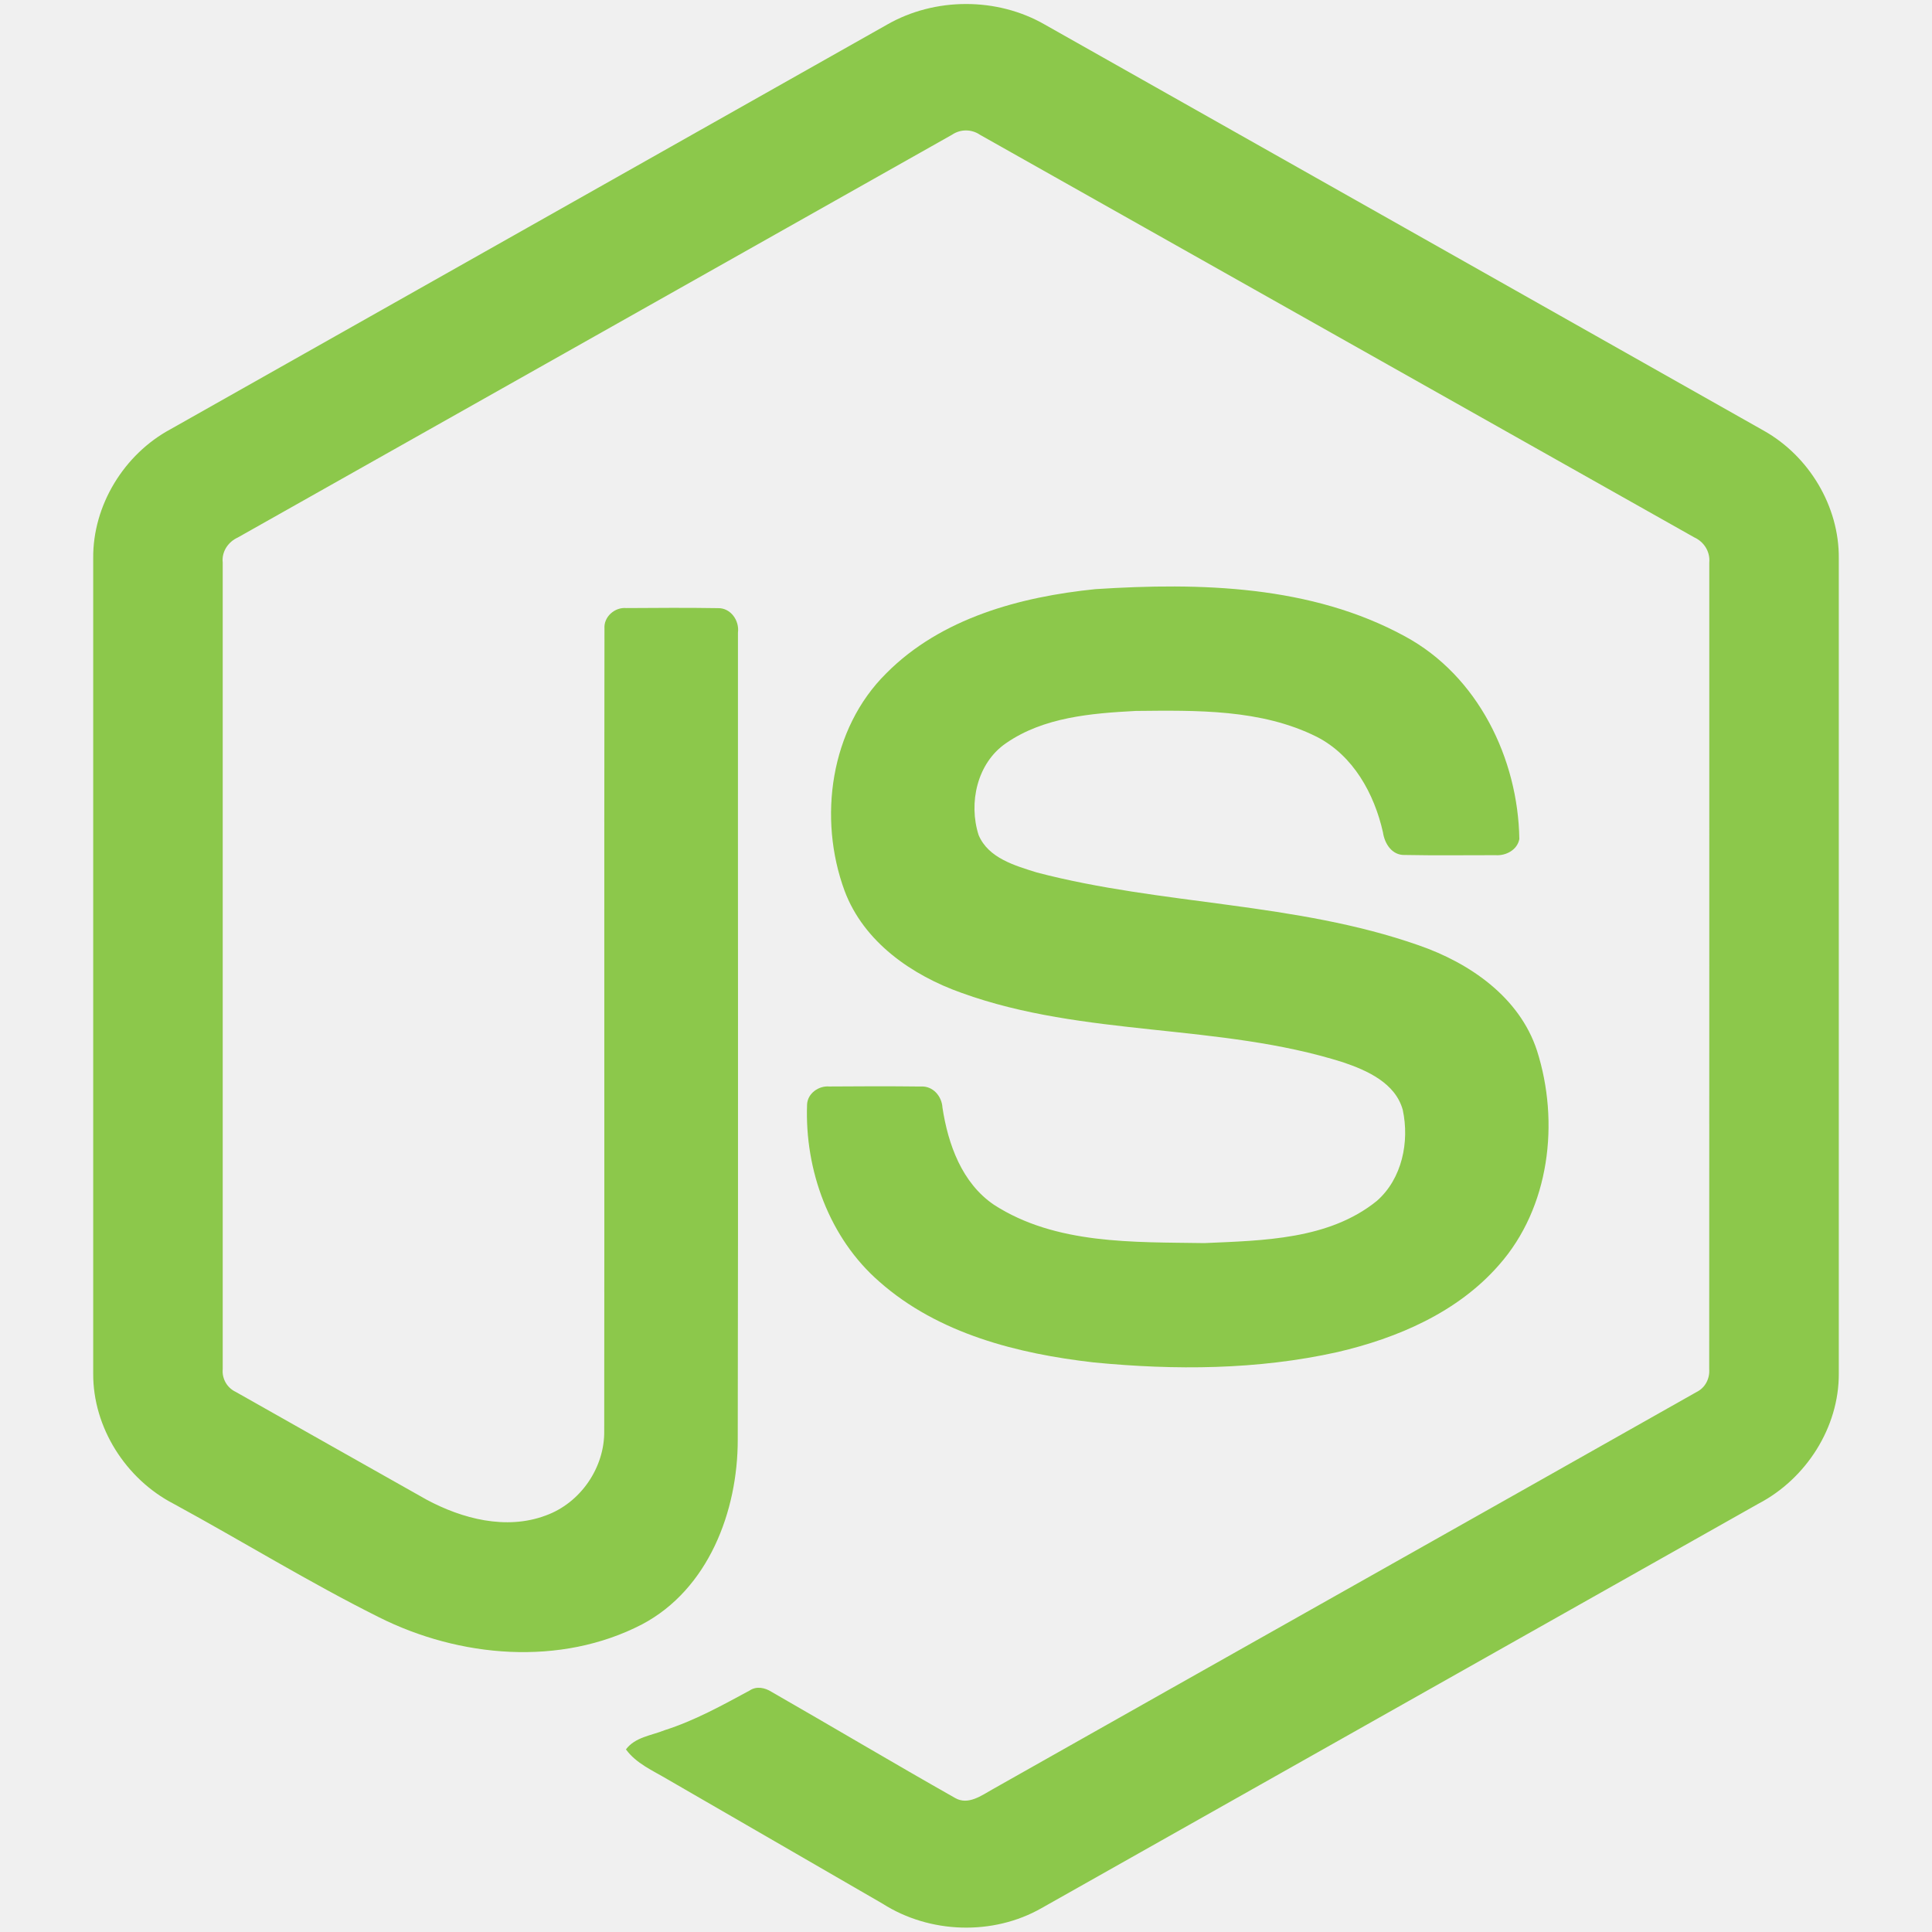
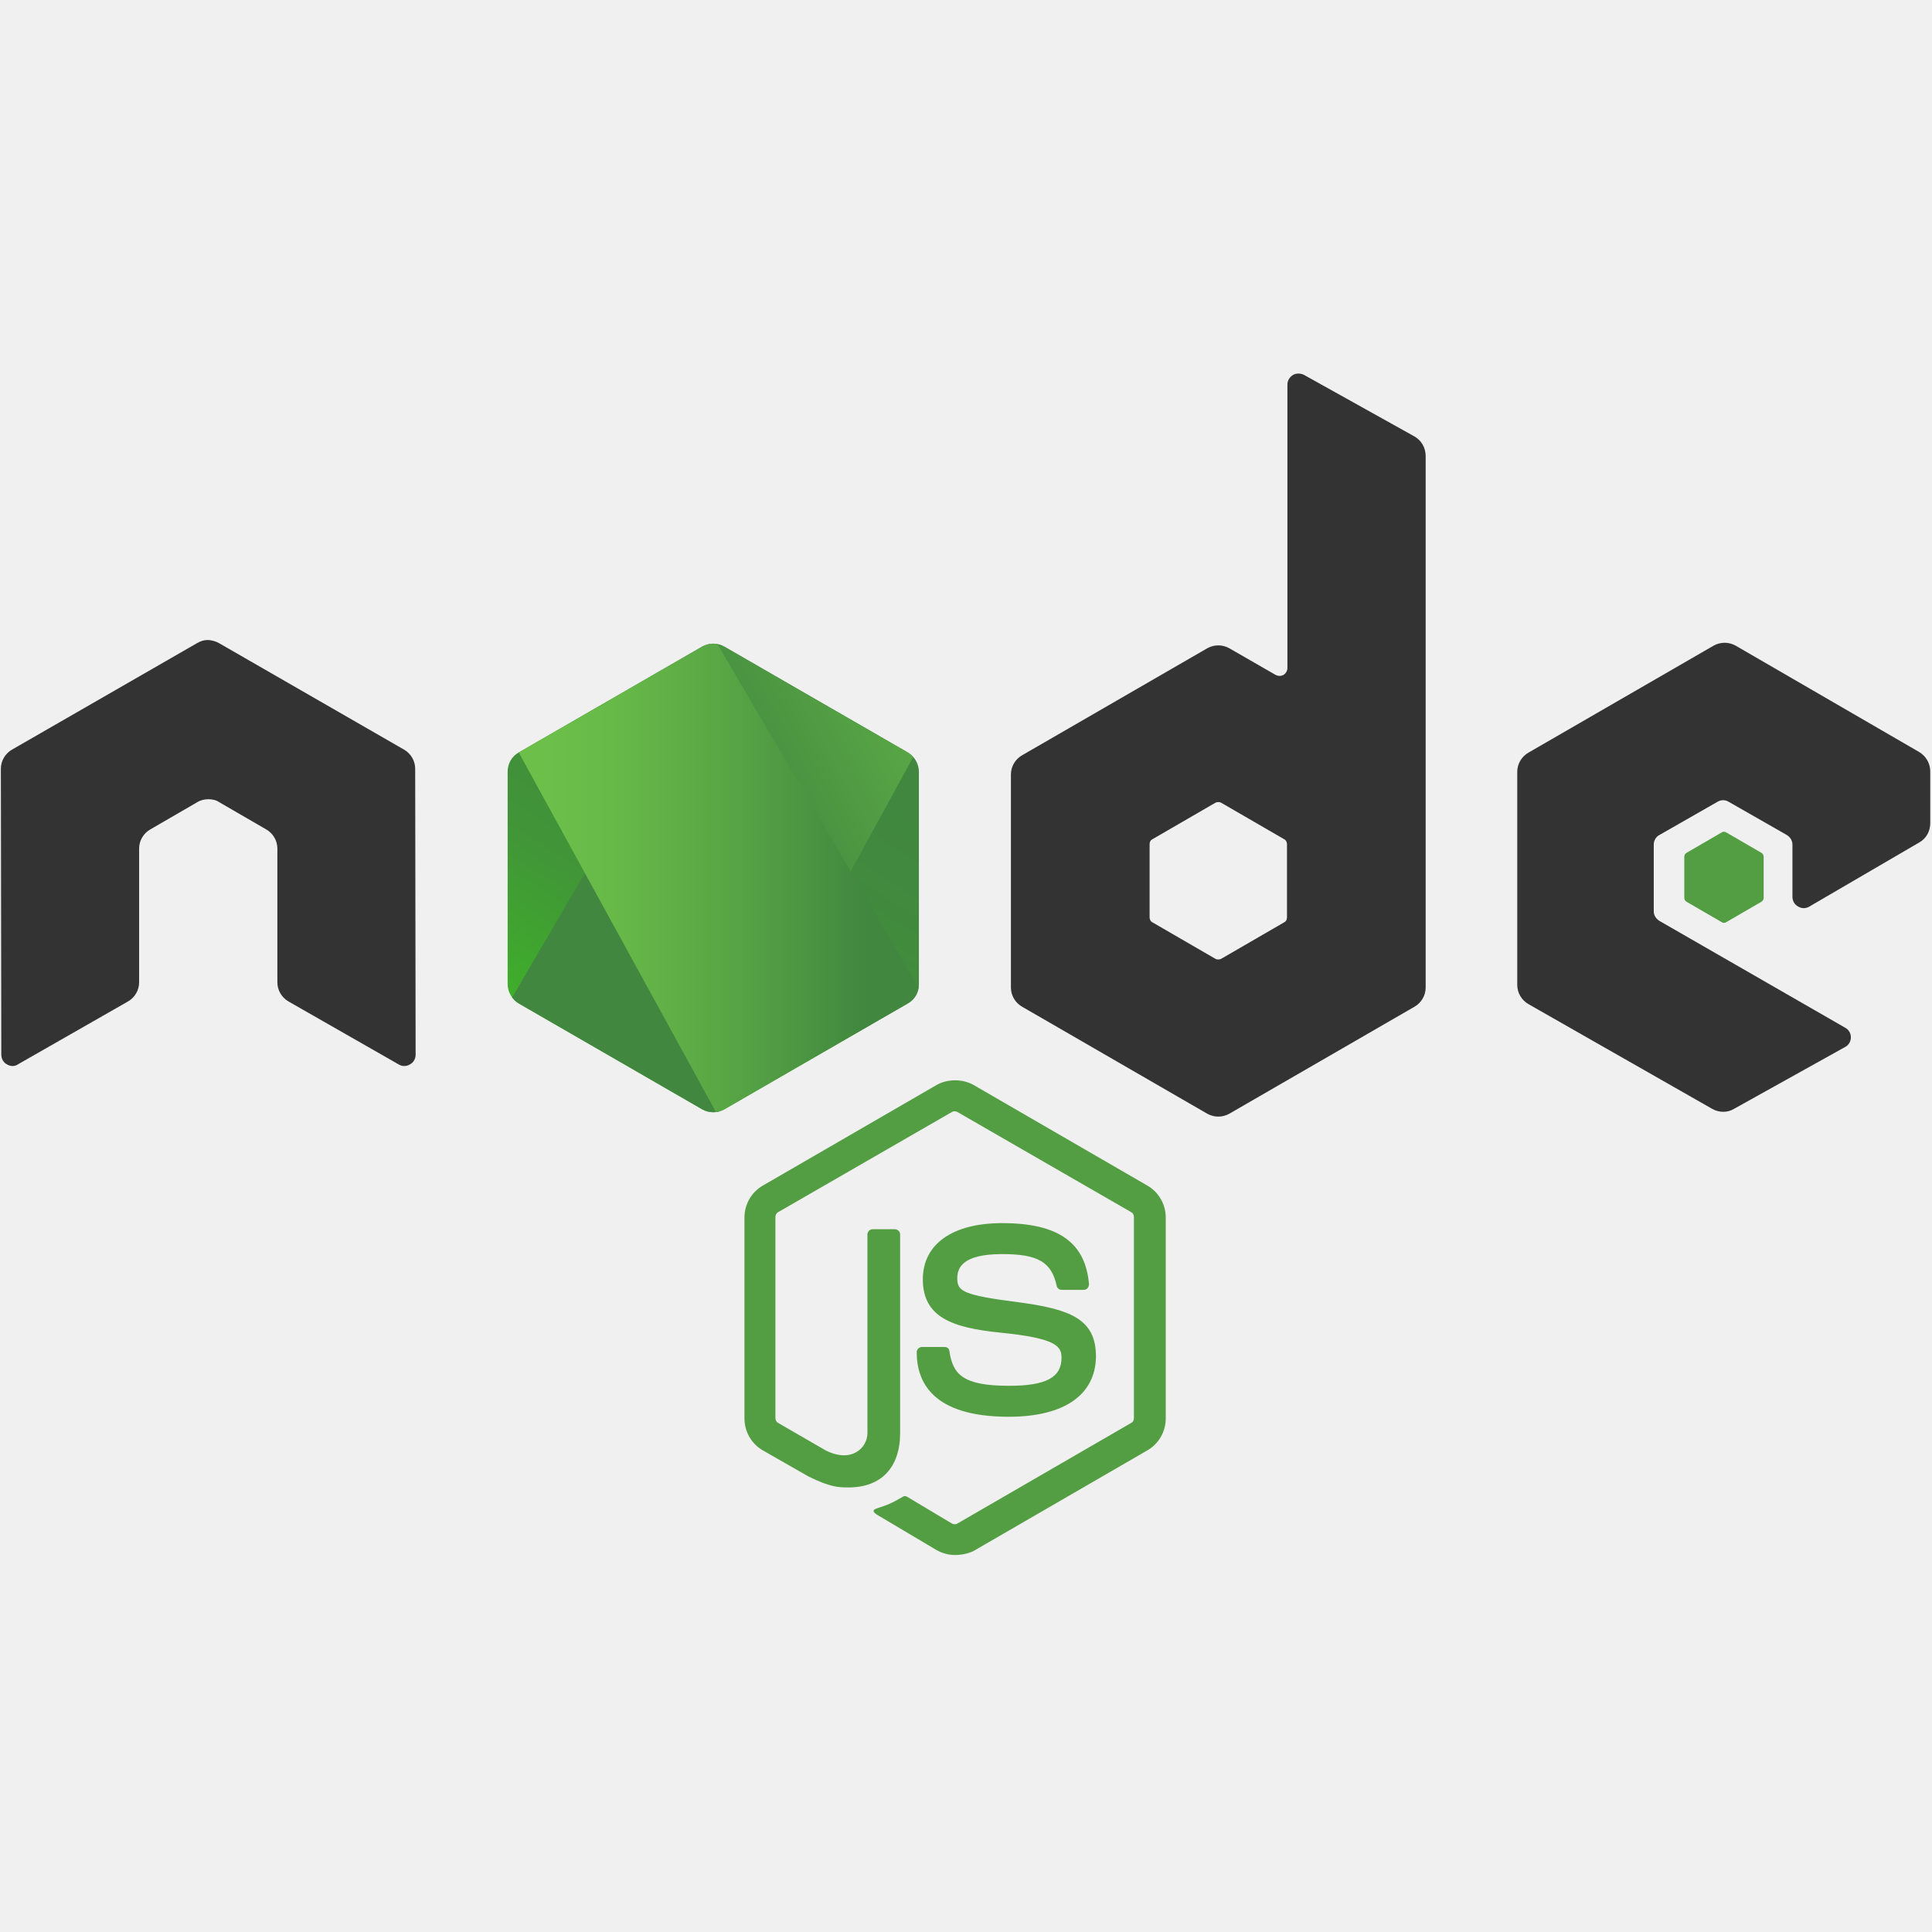
- <svg xmlns="http://www.w3.org/2000/svg" width="282px" height="282px" viewBox="-13 0 282 282" preserveAspectRatio="xMinYMin meet">
-   <g fill="#8CC84B">
-     <path d="M116.504 3.58c6.962-3.985 16.03-4.003 22.986 0 34.995 19.774 70.001 39.517 104.99 59.303 6.581 3.707 10.983 11.031 10.916 18.614v118.968c.049 7.897-4.788 15.396-11.731 19.019-34.88 19.665-69.742 39.354-104.616 59.019-7.106 4.063-16.356 3.75-23.24-.646-10.457-6.062-20.932-12.094-31.39-18.15-2.137-1.274-4.546-2.288-6.055-4.36 1.334-1.798 3.719-2.022 5.657-2.807 4.365-1.388 8.374-3.616 12.384-5.778 1.014-.694 2.252-.428 3.224.193 8.942 5.127 17.805 10.403 26.777 15.481 1.914 1.105 3.852-.362 5.488-1.274 34.228-19.345 68.498-38.617 102.72-57.968 1.268-.61 1.969-1.956 1.866-3.345.024-39.245.006-78.497.012-117.742.145-1.576-.767-3.025-2.192-3.67-34.759-19.575-69.5-39.18-104.253-58.76a3.621 3.621 0 0 0-4.094-.006C91.2 39.257 56.465 58.88 21.712 78.454c-1.42.646-2.373 2.071-2.204 3.653.006 39.245 0 78.497 0 117.748a3.329 3.329 0 0 0 1.89 3.303c9.274 5.259 18.56 10.481 27.84 15.722 5.228 2.814 11.647 4.486 17.407 2.33 5.083-1.823 8.646-7.01 8.549-12.407.048-39.016-.024-78.038.036-117.048-.127-1.732 1.516-3.163 3.2-3 4.456-.03 8.918-.06 13.374.012 1.86-.042 3.14 1.823 2.91 3.568-.018 39.263.048 78.527-.03 117.79.012 10.464-4.287 21.85-13.966 26.97-11.924 6.177-26.662 4.867-38.442-1.056-10.198-5.09-19.93-11.097-29.947-16.55C5.368 215.886.555 208.357.604 200.466V81.497c-.073-7.74 4.504-15.197 11.29-18.85C46.768 42.966 81.636 23.27 116.504 3.58z" />
-     <path d="M146.928 85.99c15.21-.979 31.493-.58 45.18 6.913 10.597 5.742 16.472 17.793 16.659 29.566-.296 1.588-1.956 2.464-3.472 2.355-4.413-.006-8.827.06-13.24-.03-1.872.072-2.96-1.654-3.195-3.309-1.268-5.633-4.34-11.212-9.642-13.929-8.139-4.075-17.576-3.87-26.451-3.785-6.479.344-13.446.905-18.935 4.715-4.214 2.886-5.494 8.712-3.99 13.404 1.418 3.369 5.307 4.456 8.489 5.458 18.33 4.794 37.754 4.317 55.734 10.626 7.444 2.572 14.726 7.572 17.274 15.366 3.333 10.446 1.872 22.932-5.56 31.318-6.027 6.901-14.805 10.657-23.56 12.697-11.647 2.597-23.734 2.663-35.562 1.51-11.122-1.268-22.696-4.19-31.282-11.768-7.342-6.375-10.928-16.308-10.572-25.895.085-1.619 1.697-2.748 3.248-2.615 4.444-.036 8.888-.048 13.332.006 1.775-.127 3.091 1.407 3.182 3.08.82 5.367 2.837 11 7.517 14.182 9.032 5.827 20.365 5.428 30.707 5.591 8.568-.38 18.186-.495 25.178-6.158 3.689-3.23 4.782-8.634 3.785-13.283-1.08-3.925-5.186-5.754-8.712-6.95-18.095-5.724-37.736-3.647-55.656-10.12-7.275-2.571-14.31-7.432-17.105-14.906-3.9-10.578-2.113-23.662 6.098-31.765 8.006-8.06 19.563-11.164 30.551-12.275z" />
+ <svg xmlns="http://www.w3.org/2000/svg" xmlns:xlink="http://www.w3.org/1999/xlink" width="512px" height="512px" viewBox="0 -99 512 512" version="1.1" preserveAspectRatio="xMidYMid">
+   <defs>
+     <linearGradient x1="68.188%" y1="17.487%" x2="27.823%" y2="89.755%" id="linearGradient-1">
+       <stop stop-color="#41873F" offset="0%" />
+       <stop stop-color="#418B3D" offset="32.88%" />
+       <stop stop-color="#419637" offset="63.52%" />
+       <stop stop-color="#3FA92D" offset="93.19%" />
+       <stop stop-color="#3FAE2A" offset="100%" />
+     </linearGradient>
+     <path id="path-2" d="M57.903,1.849 C56.054,0.809 53.858,0.809 52.009,1.849 L3.352,29.934 C1.502,30.974 0.462,32.939 0.462,35.019 L0.462,91.305 C0.462,93.385 1.618,95.35 3.352,96.39 L52.009,124.475 C53.858,125.515 56.054,125.515 57.903,124.475 L106.561,96.39 C108.41,95.35 109.45,93.385 109.45,91.305 L109.45,35.019 C109.45,32.939 108.294,30.974 106.561,29.934 L57.903,1.849 L57.903,1.849 Z" />
+     <linearGradient x1="43.277%" y1="55.169%" x2="159.245%" y2="-18.306%" id="linearGradient-4">
+       <stop stop-color="#41873F" offset="13.76%" />
+       <stop stop-color="#54A044" offset="40.32%" />
+       <stop stop-color="#66B848" offset="71.36%" />
+       <stop stop-color="#6CC04A" offset="90.81%" />
+     </linearGradient>
+     <linearGradient x1="-4413.77%" y1="13.43%" x2="5327.93%" y2="13.43%" id="linearGradient-5">
+       <stop stop-color="#6CC04A" offset="9.192%" />
+       <stop stop-color="#66B848" offset="28.64%" />
+       <stop stop-color="#54A044" offset="59.68%" />
+       <stop stop-color="#41873F" offset="86.24%" />
+     </linearGradient>
+     <linearGradient x1="-4.389%" y1="49.997%" x2="101.499%" y2="49.997%" id="linearGradient-6">
+       <stop stop-color="#6CC04A" offset="9.192%" />
+       <stop stop-color="#66B848" offset="28.64%" />
+       <stop stop-color="#54A044" offset="59.68%" />
+       <stop stop-color="#41873F" offset="86.24%" />
+     </linearGradient>
+     <linearGradient x1="-9713.77%" y1="36.21%" x2="27.93%" y2="36.21%" id="linearGradient-7">
+       <stop stop-color="#6CC04A" offset="9.192%" />
+       <stop stop-color="#66B848" offset="28.64%" />
+       <stop stop-color="#54A044" offset="59.68%" />
+       <stop stop-color="#41873F" offset="86.24%" />
+     </linearGradient>
+     <linearGradient x1="-103.861%" y1="50.275%" x2="100.797%" y2="50.275%" id="linearGradient-8">
+       <stop stop-color="#6CC04A" offset="9.192%" />
+       <stop stop-color="#66B848" offset="28.64%" />
+       <stop stop-color="#54A044" offset="59.68%" />
+       <stop stop-color="#41873F" offset="86.24%" />
+     </linearGradient>
+     <linearGradient x1="130.613%" y1="-211.069%" x2="4.393%" y2="201.605%" id="linearGradient-9">
+       <stop stop-color="#41873F" offset="0%" />
+       <stop stop-color="#418B3D" offset="32.88%" />
+       <stop stop-color="#419637" offset="63.52%" />
+       <stop stop-color="#3FA92D" offset="93.19%" />
+       <stop stop-color="#3FAE2A" offset="100%" />
+     </linearGradient>
+   </defs>
+   <g fill="none">
+     <path d="M253.111,313.094 C251.377,313.094 249.759,312.632 248.256,311.823 L232.885,302.693 C230.573,301.421 231.729,300.959 232.423,300.728 C235.543,299.688 236.121,299.456 239.357,297.607 C239.704,297.376 240.166,297.492 240.513,297.723 L252.302,304.773 C252.764,305.004 253.342,305.004 253.688,304.773 L299.803,278.075 C300.265,277.844 300.497,277.381 300.497,276.804 L300.497,223.523 C300.497,222.945 300.265,222.483 299.803,222.252 L253.688,195.67 C253.226,195.438 252.648,195.438 252.302,195.67 L206.187,222.252 C205.725,222.483 205.493,223.061 205.493,223.523 L205.493,276.804 C205.493,277.266 205.725,277.844 206.187,278.075 L218.785,285.356 C225.604,288.823 229.88,284.778 229.88,280.733 L229.88,228.146 C229.88,227.453 230.458,226.759 231.267,226.759 L237.161,226.759 C237.855,226.759 238.548,227.337 238.548,228.146 L238.548,280.733 C238.548,289.864 233.578,295.18 224.91,295.18 C222.252,295.18 220.172,295.18 214.277,292.291 L202.142,285.356 C199.137,283.623 197.288,280.386 197.288,276.919 L197.288,223.639 C197.288,220.172 199.137,216.935 202.142,215.202 L248.256,188.504 C251.146,186.886 255.075,186.886 257.965,188.504 L304.079,215.202 C307.084,216.935 308.934,220.172 308.934,223.639 L308.934,276.919 C308.934,280.386 307.084,283.623 304.079,285.356 L257.965,312.054 C256.462,312.748 254.729,313.094 253.111,313.094 Z M267.326,276.457 C247.101,276.457 242.94,267.211 242.94,259.352 C242.94,258.658 243.518,257.965 244.327,257.965 L250.337,257.965 C251.03,257.965 251.608,258.427 251.608,259.121 C252.533,265.246 255.191,268.251 267.442,268.251 C277.15,268.251 281.311,266.055 281.311,260.854 C281.311,257.849 280.155,255.653 265.015,254.151 C252.417,252.879 244.558,250.106 244.558,240.051 C244.558,230.689 252.417,225.141 265.593,225.141 C280.386,225.141 287.668,230.227 288.592,241.322 C288.592,241.669 288.477,242.015 288.246,242.362 C288.014,242.593 287.668,242.824 287.321,242.824 L281.311,242.824 C280.733,242.824 280.155,242.362 280.04,241.784 C278.653,235.428 275.07,233.347 265.593,233.347 C254.96,233.347 253.688,237.046 253.688,239.819 C253.688,243.171 255.191,244.211 269.522,246.06 C283.738,247.91 290.442,250.568 290.442,260.507 C290.326,270.678 282.005,276.457 267.326,276.457 Z" fill="#539E43" />
+     <path d="M110.028,104.712 C110.028,102.631 108.872,100.666 107.023,99.626 L58.019,71.426 C57.21,70.963 56.285,70.732 55.361,70.617 L54.898,70.617 C53.974,70.617 53.049,70.963 52.24,71.426 L3.236,99.626 C1.387,100.666 0.231,102.631 0.231,104.712 L0.347,180.529 C0.347,181.569 0.925,182.609 1.849,183.072 C2.774,183.65 3.93,183.65 4.739,183.072 L33.864,166.429 C35.713,165.389 36.869,163.424 36.869,161.344 L36.869,125.862 C36.869,123.781 38.024,121.817 39.874,120.777 L52.24,113.611 C53.165,113.033 54.205,112.802 55.245,112.802 C56.285,112.802 57.326,113.033 58.135,113.611 L70.501,120.777 C72.35,121.817 73.506,123.781 73.506,125.862 L73.506,161.344 C73.506,163.424 74.662,165.389 76.511,166.429 L105.636,183.072 C106.561,183.65 107.716,183.65 108.641,183.072 C109.566,182.609 110.144,181.569 110.144,180.529 L110.028,104.712 L110.028,104.712 Z" fill="#333333" />
+     <path d="M345.571,0.347 C344.647,-0.116 343.491,-0.116 342.682,0.347 C341.757,0.925 341.179,1.849 341.179,2.889 L341.179,78.014 C341.179,78.707 340.833,79.4 340.139,79.863 C339.446,80.209 338.752,80.209 338.059,79.863 L325.808,72.813 C323.958,71.772 321.763,71.772 319.913,72.813 L270.909,101.129 C269.06,102.169 267.904,104.134 267.904,106.214 L267.904,162.73 C267.904,164.811 269.06,166.776 270.909,167.816 L319.913,196.132 C321.763,197.172 323.958,197.172 325.808,196.132 L374.812,167.816 C376.661,166.776 377.817,164.811 377.817,162.73 L377.817,21.844 C377.817,19.648 376.661,17.683 374.812,16.643 L345.571,0.347 L345.571,0.347 Z M341.064,144.123 C341.064,144.701 340.833,145.163 340.37,145.394 L323.612,155.102 C323.149,155.334 322.572,155.334 322.109,155.102 L305.351,145.394 C304.888,145.163 304.657,144.585 304.657,144.123 L304.657,124.706 C304.657,124.128 304.888,123.666 305.351,123.435 L322.109,113.726 C322.572,113.495 323.149,113.495 323.612,113.726 L340.37,123.435 C340.833,123.666 341.064,124.244 341.064,124.706 L341.064,144.123 L341.064,144.123 Z" fill="#333333" />
+     <g transform="translate(401.0474, 70.50113)">
+       <path d="M107.601,53.743 C109.45,52.702 110.49,50.738 110.49,48.657 L110.49,34.904 C110.49,32.823 109.335,30.859 107.601,29.819 L58.944,1.618 C57.094,0.578 54.898,0.578 53.049,1.618 L4.045,29.934 C2.196,30.974 1.04,32.939 1.04,35.019 L1.04,91.536 C1.04,93.616 2.196,95.581 4.045,96.621 L52.702,124.359 C54.552,125.4 56.748,125.4 58.481,124.359 L87.953,107.948 C88.878,107.485 89.456,106.445 89.456,105.405 C89.456,104.365 88.878,103.325 87.953,102.862 L38.718,74.546 C37.793,73.968 37.215,73.044 37.215,72.004 L37.215,54.321 C37.215,53.28 37.793,52.24 38.718,51.778 L54.089,42.994 C55.014,42.416 56.17,42.416 57.094,42.994 L72.466,51.778 C73.391,52.356 73.968,53.28 73.968,54.321 L73.968,68.19 C73.968,69.23 74.546,70.27 75.471,70.732 C76.395,71.31 77.551,71.31 78.476,70.732 L107.601,53.743 L107.601,53.743 Z" fill="#333333" />
+       <path d="M55.245,51.084 C55.592,50.853 56.054,50.853 56.401,51.084 L65.763,56.516 C66.109,56.748 66.34,57.094 66.34,57.557 L66.34,68.421 C66.34,68.883 66.109,69.23 65.763,69.461 L56.401,74.893 C56.054,75.124 55.592,75.124 55.245,74.893 L45.884,69.461 C45.537,69.23 45.306,68.883 45.306,68.421 L45.306,57.557 C45.306,57.094 45.537,56.748 45.884,56.516 L55.245,51.084 L55.245,51.084 Z" fill="#539E43" />
+     </g>
+     <g transform="translate(134.0677, 70.50113)">
+       <mask id="mask-3" fill="white">
+         <use xlink:href="#path-2" />
+       </mask>
+       <use fill="url(#linearGradient-1)" xlink:href="#path-2" />
+       <g mask="url(#mask-3)">
+         <path d="M51.893,1.849 L3.121,29.934 C1.271,30.974 0,32.939 0,35.019 L0,91.305 C0,92.692 0.578,93.963 1.502,95.003 L56.285,1.156 C54.898,0.925 53.28,1.04 51.893,1.849 L51.893,1.849 Z" />
+         <path d="M56.632,125.053 C57.094,124.937 57.557,124.706 58.019,124.475 L106.792,96.39 C108.641,95.35 109.797,93.385 109.797,91.305 L109.797,35.019 C109.797,33.517 109.103,32.014 108.063,30.974 L56.632,125.053 L56.632,125.053 Z" />
+         <path d="M106.676,29.934 L57.788,1.849 C57.326,1.618 56.748,1.387 56.285,1.271 L1.502,95.119 C1.965,95.697 2.543,96.159 3.121,96.506 L52.009,124.591 C53.396,125.4 55.014,125.631 56.516,125.168 L107.948,31.09 C107.601,30.628 107.139,30.281 106.676,29.934 L106.676,29.934 Z" fill="url(#linearGradient-4)" />
+       </g>
+       <g mask="url(#mask-3)">
+         <g transform="translate(0, -9.24605)">
+           <path d="M109.797,100.551 L109.797,44.265 C109.797,42.185 108.526,40.22 106.676,39.18 L57.788,11.095 C57.21,10.749 56.632,10.517 55.939,10.402 L109.45,101.822 C109.681,101.475 109.797,101.013 109.797,100.551 L109.797,100.551 Z" fill="none" />
+           <path d="M3.121,39.18 C1.271,40.22 0,42.185 0,44.265 L0,100.551 C0,102.631 1.387,104.596 3.121,105.636 L52.009,133.721 C53.165,134.414 54.436,134.646 55.823,134.414 L3.467,39.065 L3.121,39.18 L3.121,39.18 Z" fill="none" />
+           <path fill="url(#linearGradient-5)" fill-rule="evenodd" d="M50.391,0.809 L49.698,1.156 L50.622,1.156 L50.391,0.809 Z" />
+           <path d="M106.792,105.636 C108.179,104.827 109.219,103.44 109.681,101.938 L56.054,10.402 C54.667,10.171 53.165,10.286 51.893,11.095 L3.352,39.065 L55.707,134.53 C56.401,134.414 57.21,134.183 57.903,133.837 L106.792,105.636 L106.792,105.636 Z" fill="url(#linearGradient-6)" fill-rule="evenodd" />
+           <path fill="url(#linearGradient-7)" fill-rule="evenodd" d="M111.299,104.712 L110.953,104.134 L110.953,104.943 L111.299,104.712 Z" />
+           <path d="M106.792,105.636 L58.019,133.721 C57.326,134.068 56.632,134.299 55.823,134.414 L56.748,136.148 L110.837,104.827 L110.837,104.134 L109.45,101.822 C109.219,103.44 108.179,104.827 106.792,105.636 L106.792,105.636 Z" fill="url(#linearGradient-8)" fill-rule="evenodd" />
+           <path d="M106.792,105.636 L58.019,133.721 C57.326,134.068 56.632,134.299 55.823,134.414 L56.748,136.148 L110.837,104.827 L110.837,104.134 L109.45,101.822 C109.219,103.44 108.179,104.827 106.792,105.636 L106.792,105.636 Z" fill="url(#linearGradient-9)" fill-rule="evenodd" />
+         </g>
+       </g>
+     </g>
  </g>
</svg>
